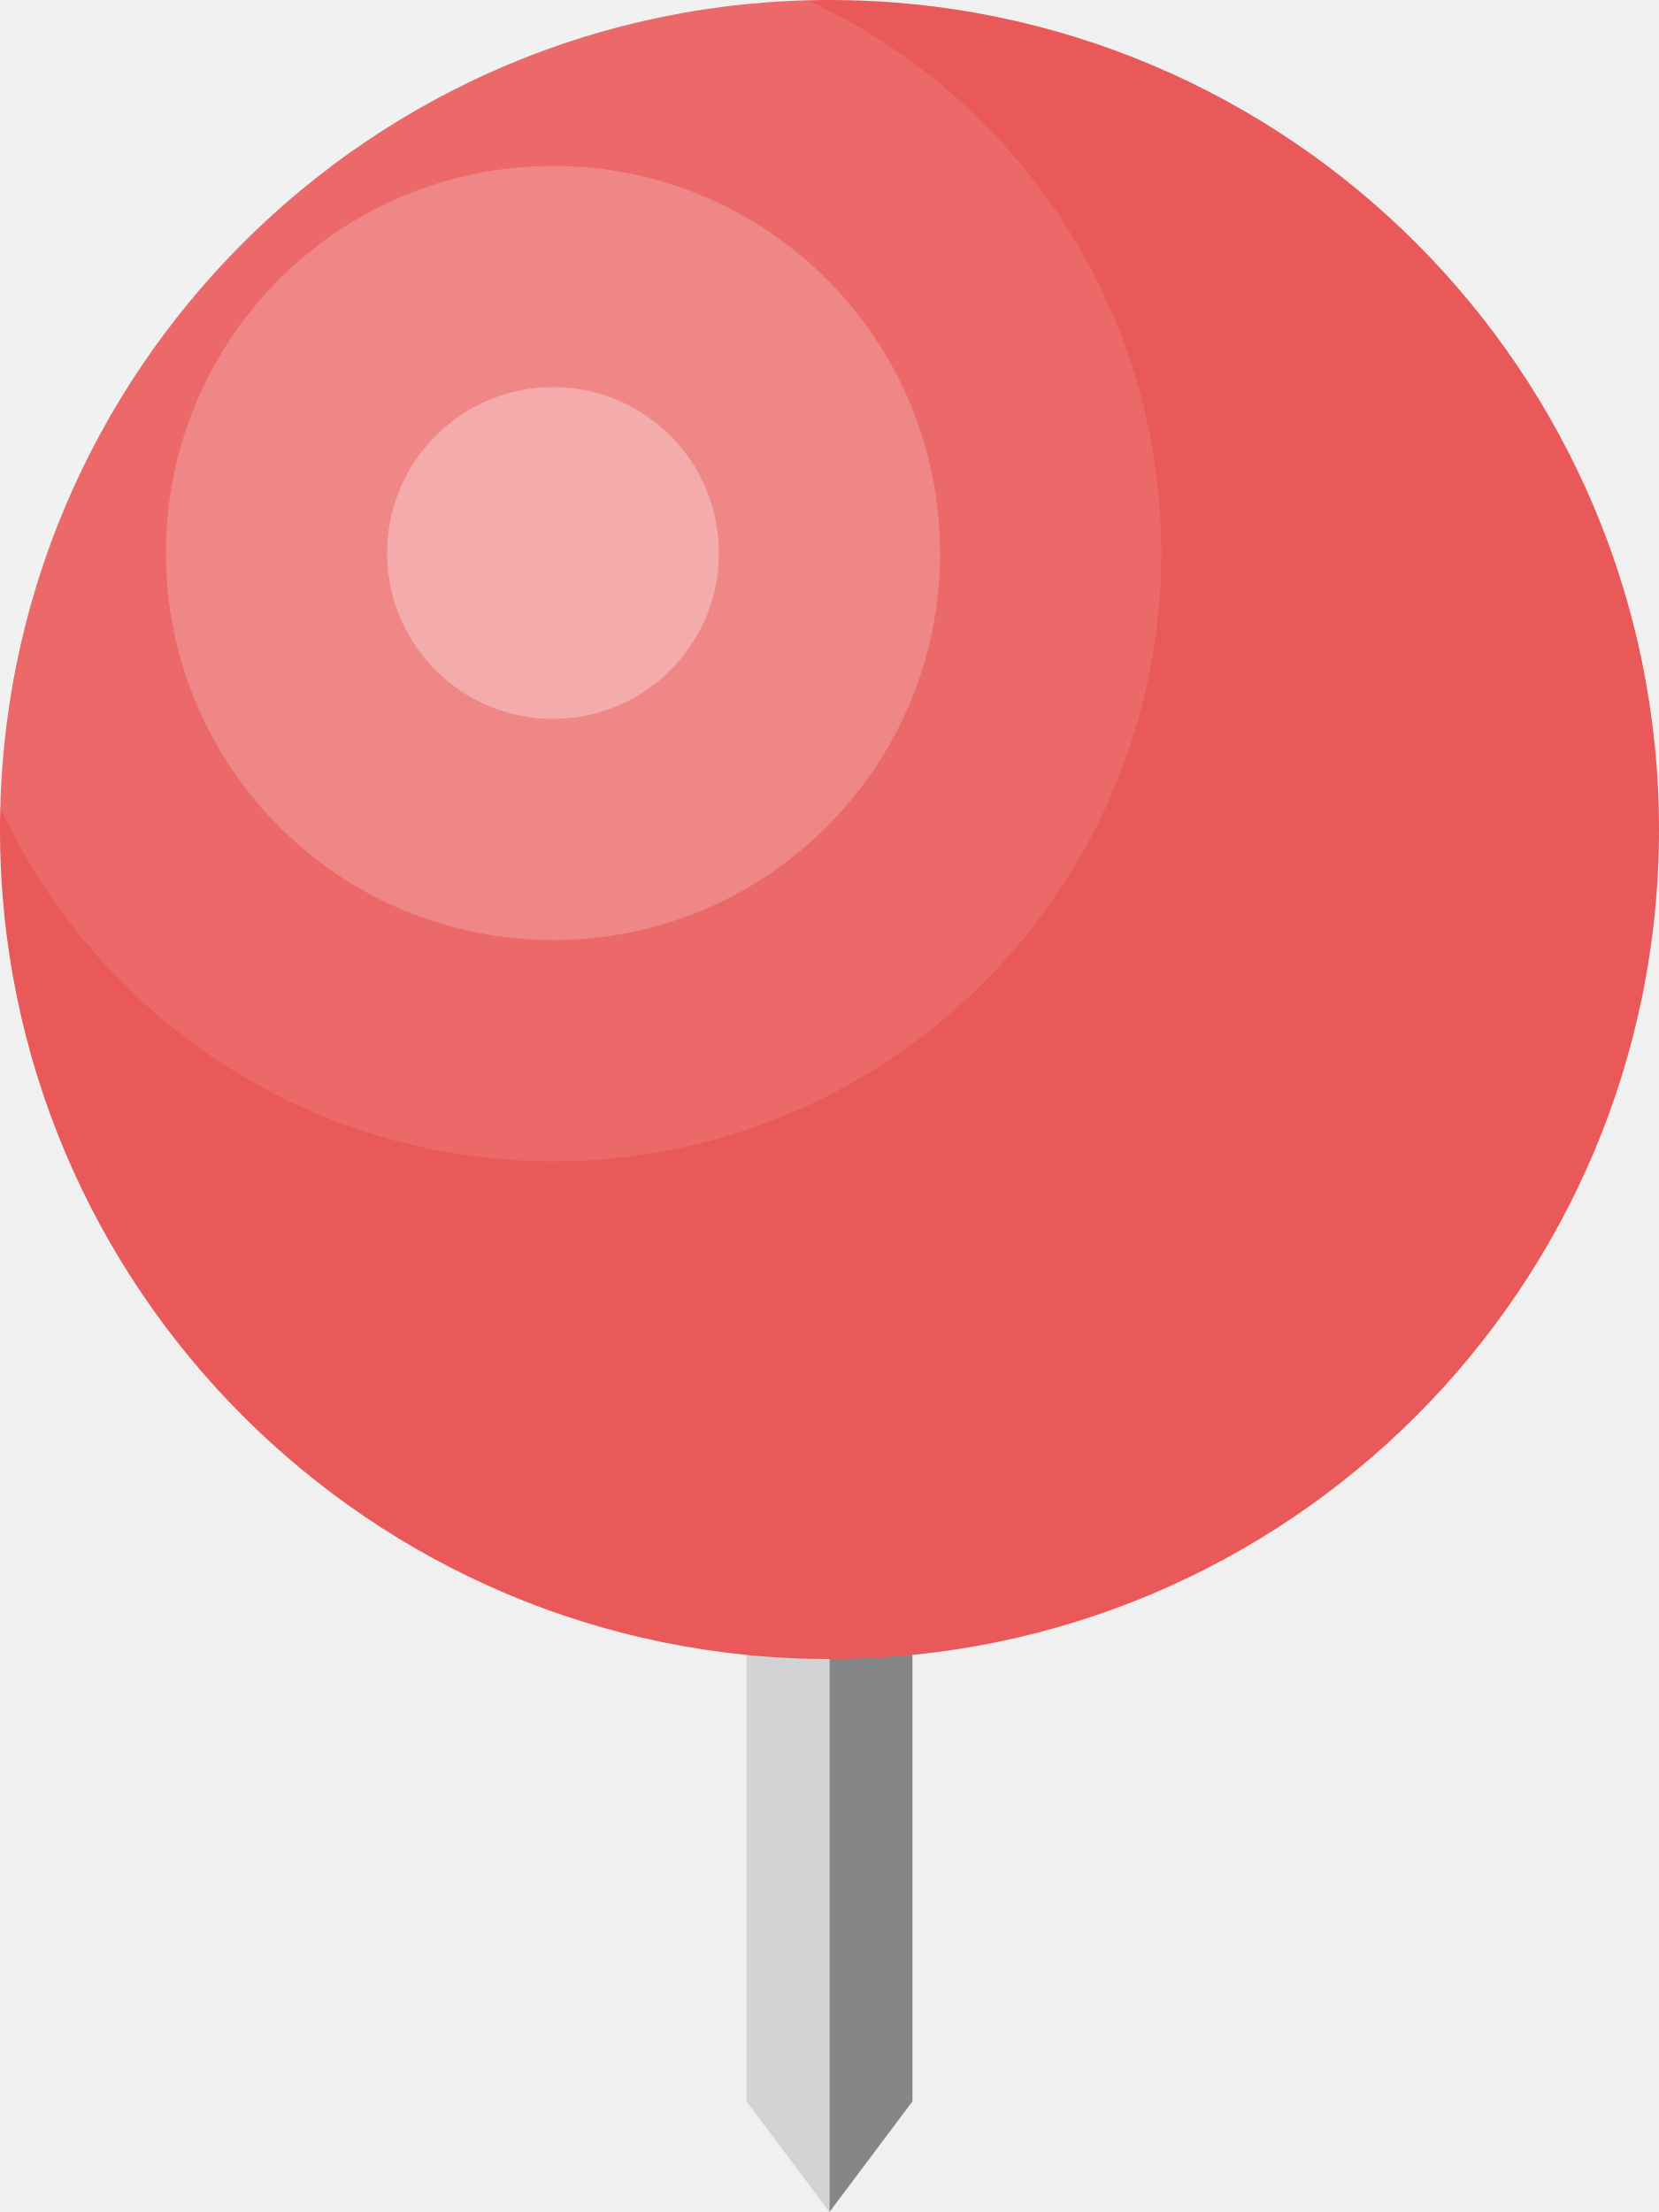
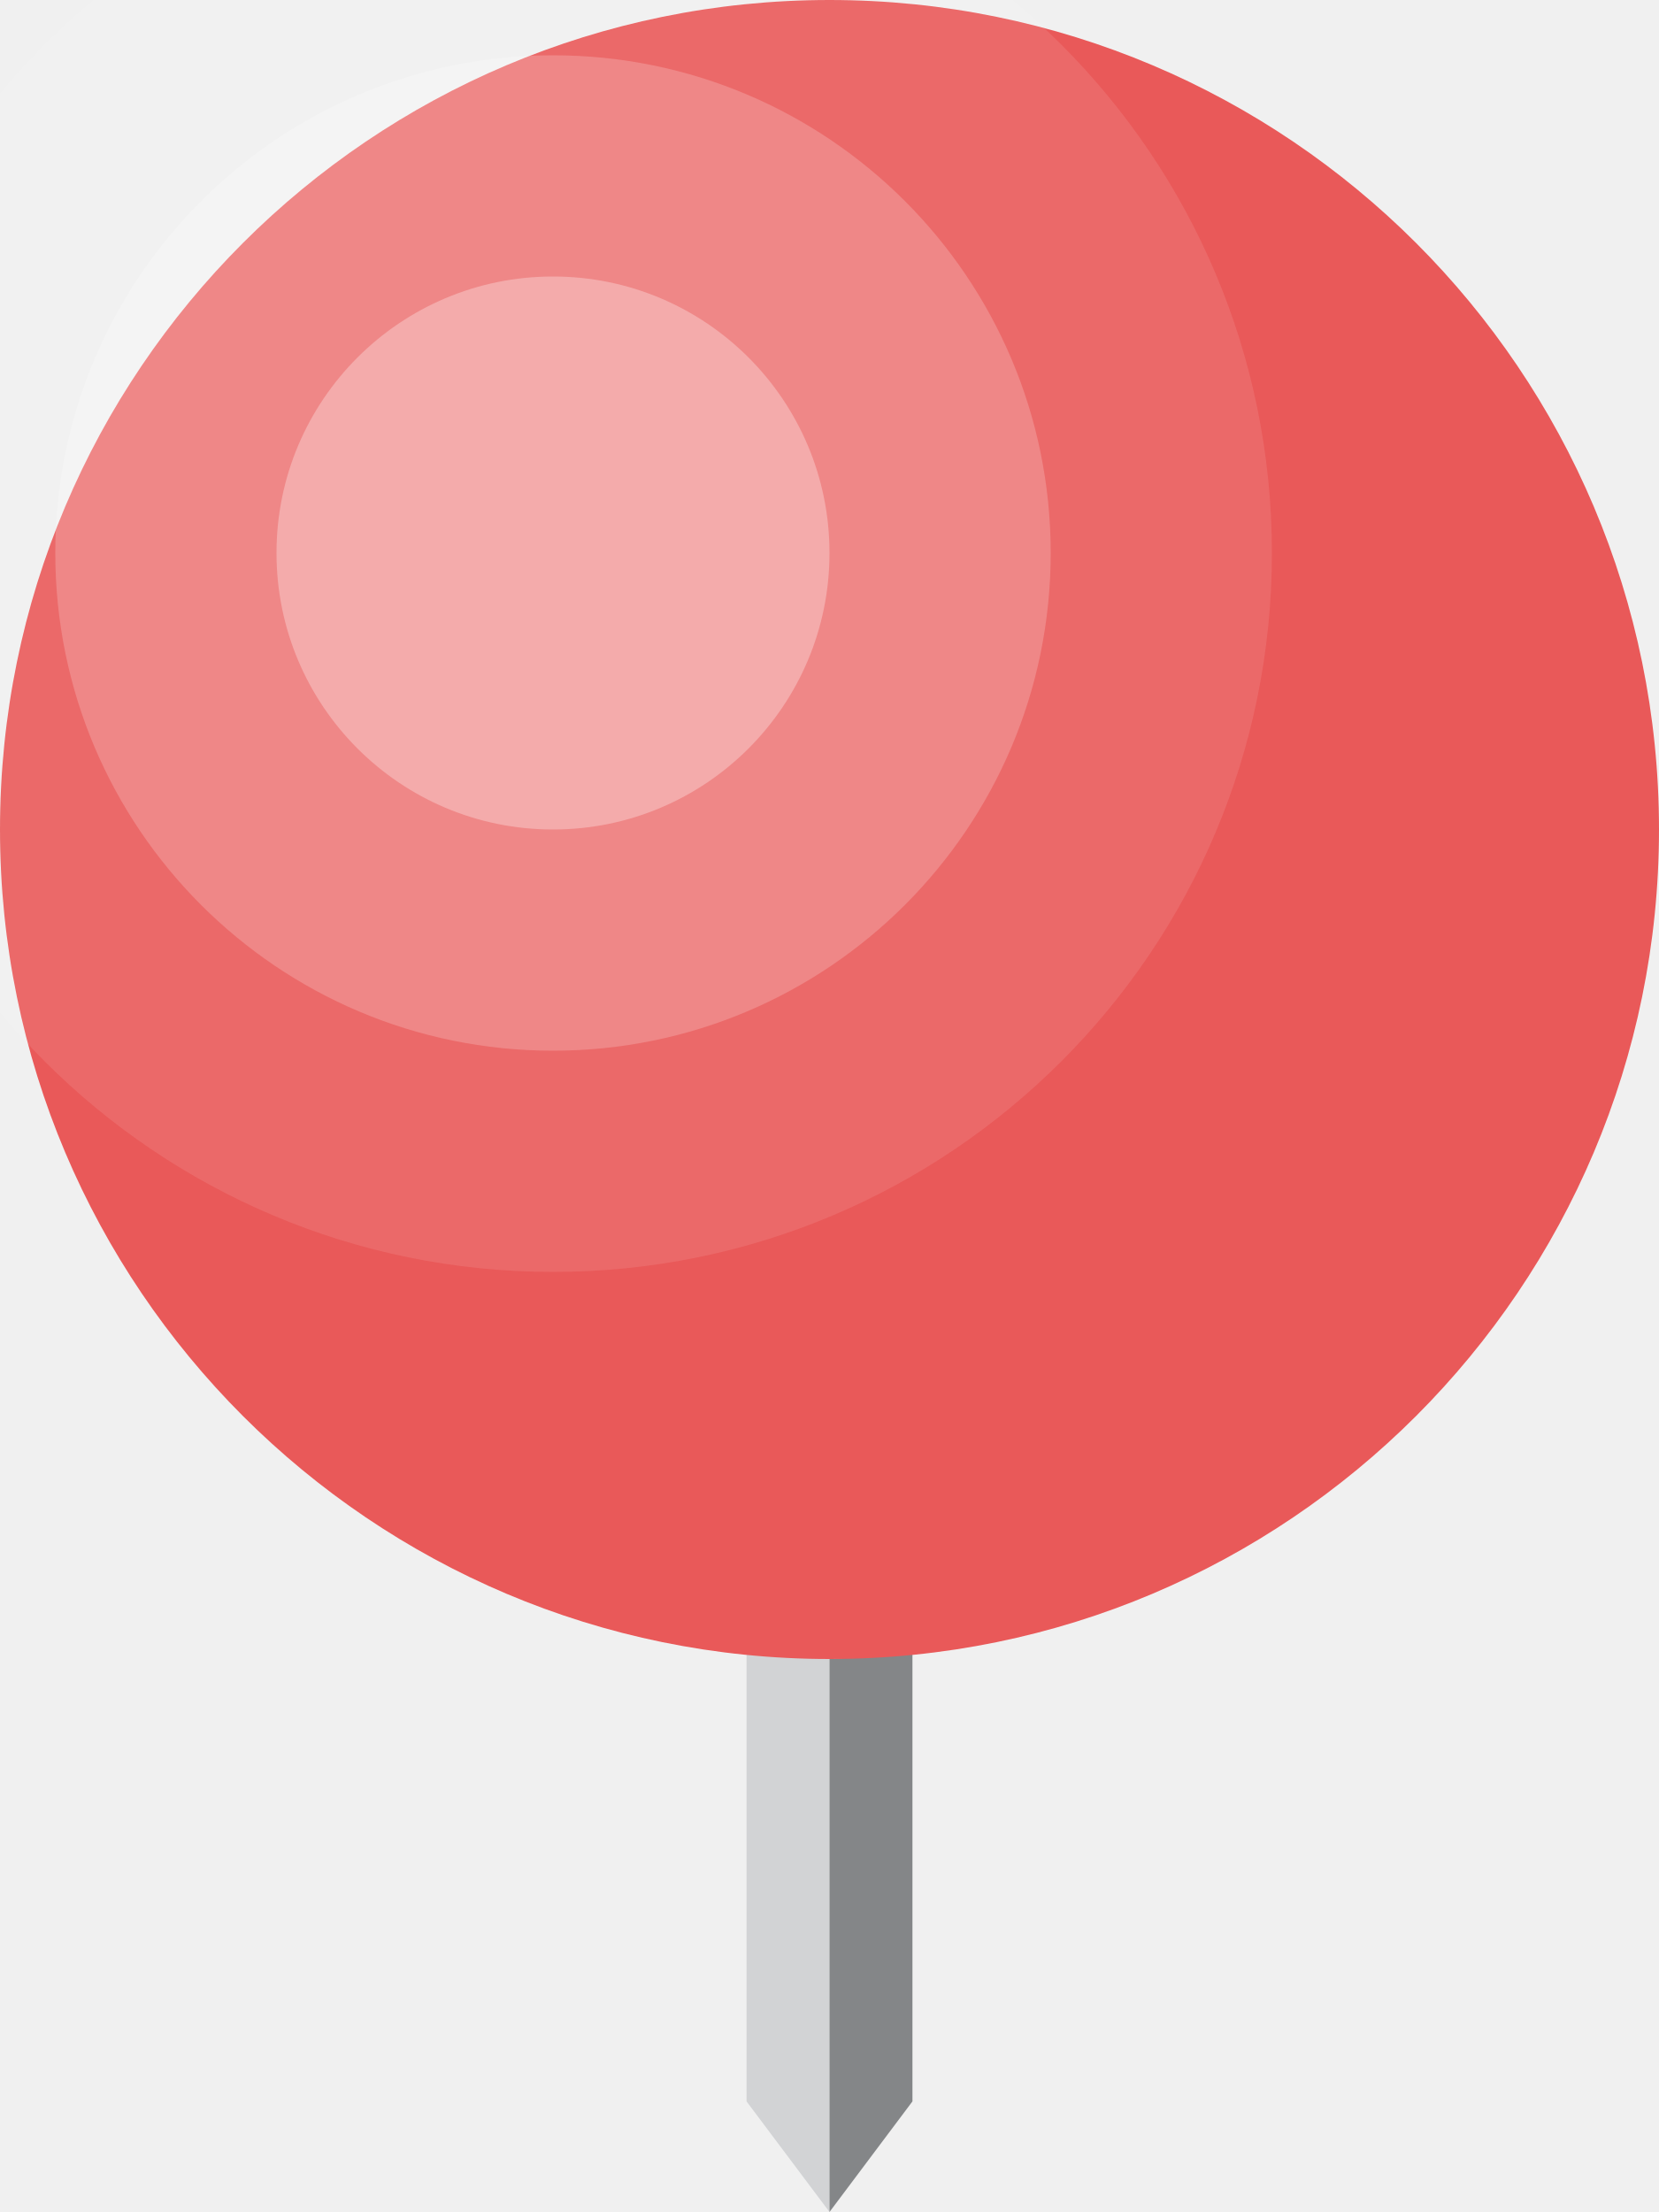
<svg xmlns="http://www.w3.org/2000/svg" xml:space="preserve" width="15px" height="20px" version="1.1" style="shape-rendering:geometricPrecision; text-rendering:geometricPrecision; image-rendering:optimizeQuality; fill-rule:evenodd; clip-rule:evenodd">
  <polygon points="6.75,14.95 6.75,19.00 7.50,20.00 7.50,15.00" fill="#D2D3D5" />
  <polygon points="7.50,15.00 7.50,20.00 8.25,19.00 8.25,14.95" fill="#848688" />
  <circle cx="7.5" cy="7.5" r="7.5" fill="#E95959" />
-   <circle cx="5.0" cy="5.0" r="5.5" fill="#FFFFFF" opacity="0.1" />
-   <circle cx="5.0" cy="5.0" r="3.5" fill="#FFFFFF" opacity="0.2" />
-   <circle cx="5.0" cy="5.0" r="1.5" fill="#FFFFFF" opacity="0.3" />
+   <circle cx="5.0" cy="5.0" r="6.5" fill="#FFFFFF" opacity="0.1" />
+   <circle cx="5.0" cy="5.0" r="4.5" fill="#FFFFFF" opacity="0.2" />
+   <circle cx="5.0" cy="5.0" r="2.5" fill="#FFFFFF" opacity="0.3" />
</svg>
